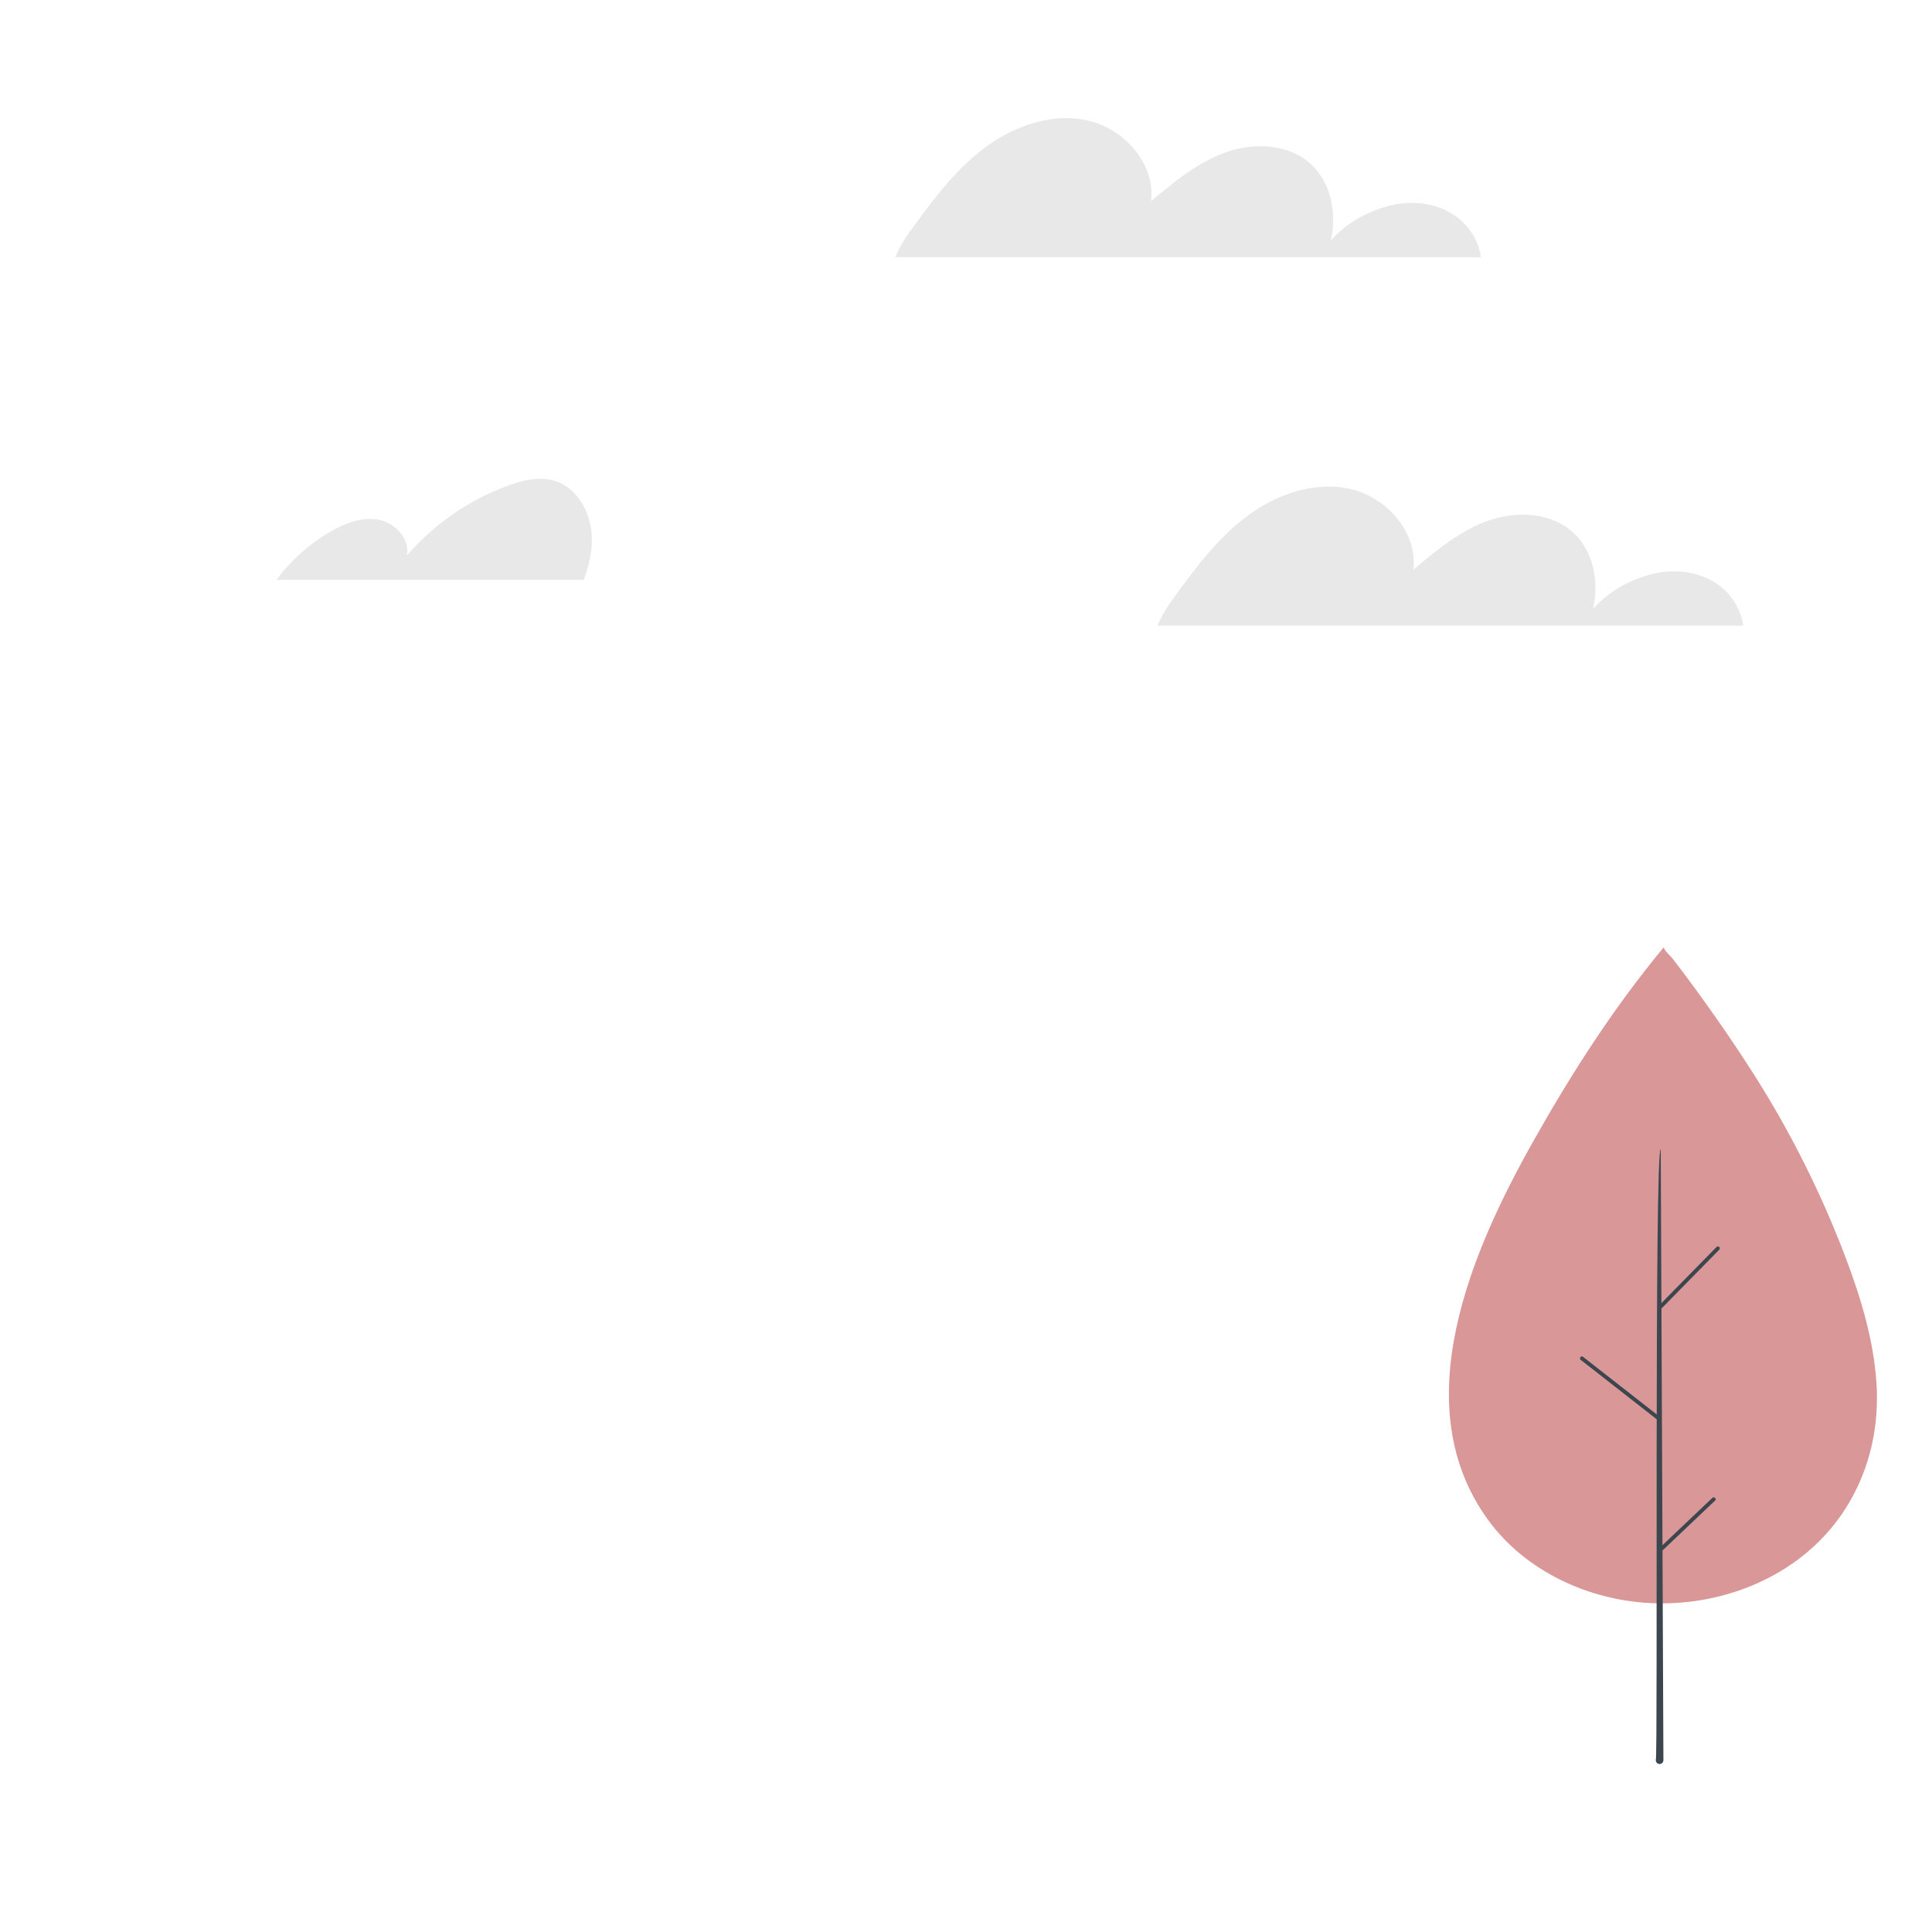
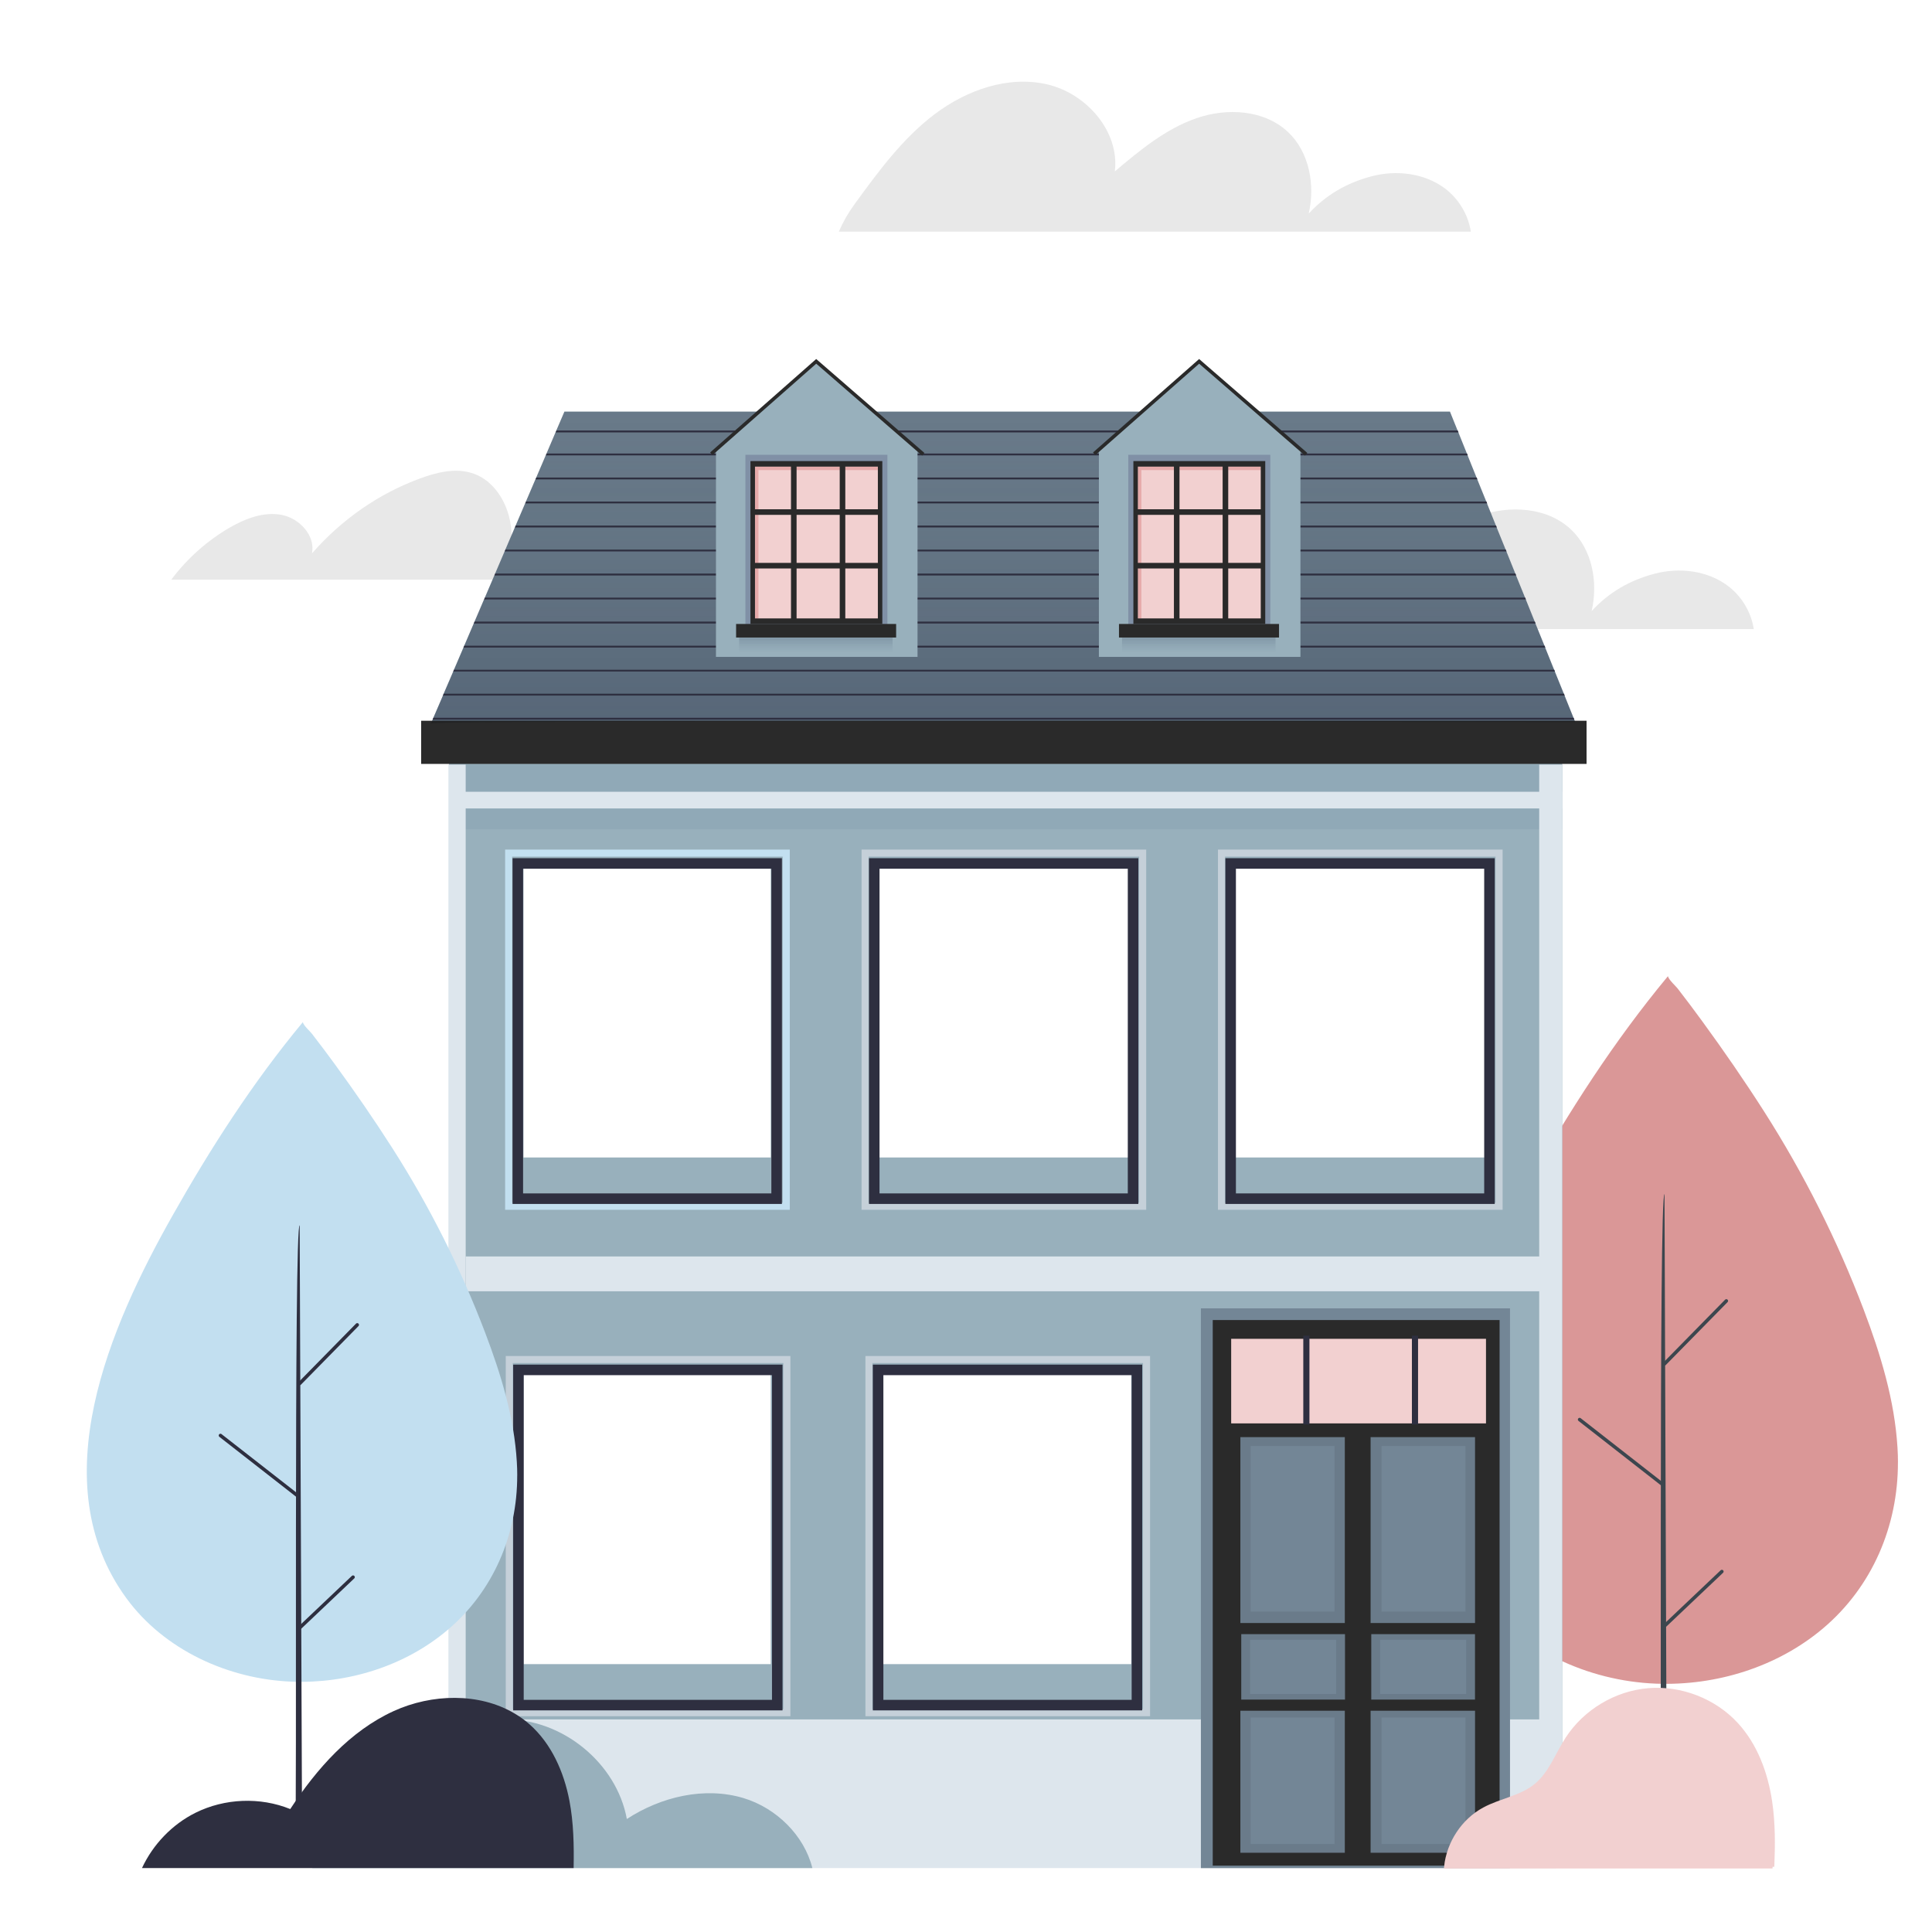
- <svg xmlns="http://www.w3.org/2000/svg" id="background" viewBox="0 0 500 500">
+ <svg xmlns="http://www.w3.org/2000/svg" xmlns:xlink="http://www.w3.org/1999/xlink" viewBox="0 0 550 550">
  <defs>
    <style>
-       .cls-1 {
-         fill: none;
-         stroke: #3c464e;
+       .cls-1, .cls-2 {
        stroke-linecap: round;
        stroke-linejoin: round;
        stroke-width: .99px;
      }

+       .cls-1, .cls-2, .cls-3, .cls-4, .cls-5, .cls-6 {
+         fill: none;
+       }
+ 
+       .cls-1, .cls-6 {
+         stroke: #2e2f40;
+       }
+ 
      .cls-2 {
+         stroke: #3c464e;
+       }
+ 
+       .cls-7, .cls-8, .cls-9 {
+         fill: #f2d0d0;
+       }
+ 
+       .cls-3 {
+         stroke: #c2dff0;
+       }
+ 
+       .cls-3, .cls-4 {
+         stroke-width: 2px;
+       }
+ 
+       .cls-3, .cls-4, .cls-5, .cls-8, .cls-6 {
+         stroke-miterlimit: 10;
+       }
+ 
+       .cls-10 {
+         isolation: isolate;
+       }
+ 
+       .cls-4 {
+         stroke: #c5d0d9;
+       }
+ 
+       .cls-5 {
+         stroke: #2a2a2a;
+       }
+ 
+       .cls-11 {
+         fill: #98b0bc;
+       }
+ 
+       .cls-12, .cls-13 {
+         fill: #dde6ed;
+       }
+ 
+       .cls-8 {
+         stroke: #f2d0d0;
+       }
+ 
+       .cls-14 {
+         fill: #2a2a2a;
+       }
+ 
+       .cls-15 {
+         fill: #2e2f40;
+       }
+ 
+       .cls-16 {
+         fill: url(#linear-gradient-3);
+       }
+ 
+       .cls-16, .cls-17, .cls-18, .cls-13, .cls-9 {
+         mix-blend-mode: multiply;
+       }
+ 
+       .cls-16, .cls-18 {
+         opacity: .21;
+       }
+ 
+       .cls-17 {
+         fill: url(#linear-gradient);
+         opacity: .31;
+       }
+ 
+       .cls-19 {
+         fill: #8090a6;
+       }
+ 
+       .cls-20 {
        fill: #da9797;
      }

-       .cls-3 {
+       .cls-18 {
+         fill: url(#linear-gradient-2);
+       }
+ 
+       .cls-21 {
        fill: #3c464e;
      }

-       .cls-4 {
+       .cls-22 {
        fill: #e8e8e8;
      }
+ 
+       .cls-23 {
+         fill: #6a7b8a;
+       }
+ 
+       .cls-6 {
+         stroke-width: 3px;
+       }
+ 
+       .cls-24 {
+         fill: #738696;
+       }
+ 
+       .cls-25 {
+         fill: #c2dff0;
+       }
+ 
+       .cls-13 {
+         opacity: .39;
+       }
    </style>
+     <linearGradient id="linear-gradient" x1="285.58" y1="102.12" x2="285.58" y2="208.39" gradientUnits="userSpaceOnUse">
+       <stop offset="0" stop-color="#c5d0d9" stop-opacity="0" />
+       <stop offset="1" stop-color="#64718c" />
+     </linearGradient>
+     <linearGradient id="linear-gradient-2" x1="232.27" y1="186.35" x2="232.27" y2="182.09" xlink:href="#linear-gradient" />
+     <linearGradient id="linear-gradient-3" x1="341.27" y1="186.35" x2="341.27" y2="182.09" xlink:href="#linear-gradient" />
  </defs>
-   <path class="cls-4" d="m451.16,161.9h-151.6c.97-2.27,2.19-4.42,3.81-6.65,5.66-7.79,11.47-15.7,19.16-21.51,7.68-5.81,17.66-9.35,27.05-7.16,9.39,2.19,17.37,11.28,16.19,20.86,5.98-5.03,12.15-10.17,19.52-12.74,7.39-2.59,16.36-2.06,22.04,3.31,5.12,4.84,6.53,12.69,4.95,19.56,4.19-4.53,9.12-7.37,15.07-8.95,5.96-1.58,12.67-.78,17.6,2.9,3.3,2.48,5.62,6.34,6.21,10.38Z" />
-   <path class="cls-4" d="m383.28,66.56h-151.6c.97-2.27,2.19-4.42,3.81-6.65,5.66-7.79,11.47-15.7,19.16-21.52,7.68-5.81,17.66-9.35,27.05-7.16,9.39,2.19,17.37,11.28,16.19,20.86,5.98-5.03,12.15-10.17,19.52-12.74,7.39-2.59,16.36-2.06,22.04,3.31,5.12,4.84,6.53,12.69,4.95,19.56,4.19-4.53,9.12-7.37,15.07-8.95,5.96-1.58,12.67-.78,17.6,2.91,3.3,2.48,5.62,6.34,6.21,10.38Z" />
-   <path class="cls-4" d="m153.18,139.61c0,3.58-.84,7.07-2.11,10.44h-79.53c3.79-5.05,8.59-9.35,14.04-12.5,3.77-2.17,8.15-3.85,12.44-3.03,4.27.82,8.13,4.95,7.28,9.22,7.14-8.11,15.87-14.27,26.02-18,3.92-1.43,8.25-2.51,12.25-1.28,6.13,1.87,9.62,8.76,9.6,15.16Z" />
-   <g>
-     <path class="cls-2" d="m485.76,361.82c0-1.16-.04-2.32-.11-3.48-.68-11.43-4.07-22.51-8.11-33.15-6.3-16.6-14.32-32.54-23.87-47.51-4.7-7.37-9.7-14.61-14.84-21.65-1.93-2.65-3.89-5.27-5.9-7.86-.59-.76-2.11-2.04-2.37-2.99-12.91,15.57-23.72,32.38-33.63,49.97-15.92,28.24-33.59,68.4-11.76,98.28,9.73,13.32,26.24,20.84,42.52,21.47,14.42.56,29.16-3.99,40.17-13.32,11.74-9.95,17.91-24.48,17.89-39.75Z" />
-     <g>
-       <path class="cls-3" d="m429.8,297.48l.69,158.05c0,.55-.44.99-.98.99s-.99-.44-.99-.98c.58-.1-.42-159.86,1.29-158.06h0Z" />
-       <line class="cls-1" x1="429.5" y1="401.29" x2="443.51" y2="388" />
-       <line class="cls-1" x1="444.59" y1="323.07" x2="429.77" y2="338.16" />
-       <line class="cls-1" x1="429.5" y1="367.26" x2="409.39" y2="351.54" />
+   <g class="cls-10">
+     <g id="sized_up_bg">
+       <g>
+         <path class="cls-22" d="m499.25,179.08h-179.89c1.15-2.7,2.6-5.25,4.52-7.89,6.72-9.24,13.61-18.64,22.73-25.53,9.12-6.9,20.96-11.09,32.1-8.49,11.14,2.6,20.61,13.39,19.21,24.76,7.1-5.97,14.41-12.07,23.16-15.11,8.77-3.07,19.41-2.45,26.16,3.92,6.07,5.75,7.74,15.06,5.87,23.21,4.97-5.37,10.82-8.74,17.89-10.62,7.07-1.87,15.04-.92,20.89,3.45,3.92,2.95,6.67,7.52,7.37,12.32Z" />
+         <path class="cls-22" d="m418.7,65.94h-179.89c1.15-2.7,2.6-5.25,4.52-7.89,6.72-9.24,13.62-18.64,22.73-25.53,9.12-6.89,20.96-11.09,32.1-8.49,11.14,2.6,20.61,13.39,19.21,24.76,7.09-5.97,14.41-12.07,23.16-15.11,8.77-3.07,19.41-2.45,26.16,3.92,6.07,5.75,7.74,15.06,5.87,23.21,4.97-5.37,10.82-8.74,17.89-10.62,7.07-1.87,15.04-.92,20.89,3.45,3.92,2.95,6.67,7.52,7.37,12.32Z" />
+         <path class="cls-22" d="m145.64,152.63c0,4.25-1,8.39-2.5,12.39H48.76c4.5-6,10.19-11.09,16.66-14.84,4.47-2.57,9.67-4.57,14.76-3.6,5.07.97,9.64,5.87,8.64,10.94,8.47-9.62,18.84-16.94,30.88-21.36,4.65-1.7,9.79-2.97,14.54-1.52,7.27,2.22,11.42,10.39,11.39,17.99Z" />
+         <g>
+           <path class="cls-20" d="m540.31,416.32c0-1.38-.04-2.75-.13-4.13-.81-13.56-4.83-26.71-9.62-39.34-7.48-19.7-16.99-38.62-28.32-56.38-5.58-8.74-11.51-17.33-17.61-25.69-2.29-3.14-4.62-6.25-7-9.32-.7-.9-2.5-2.43-2.81-3.55-15.32,18.47-28.15,38.42-39.91,59.3-18.9,33.52-39.86,81.17-13.96,116.62,11.55,15.81,31.14,24.72,50.46,25.47,17.12.66,34.6-4.73,47.66-15.81,13.93-11.81,21.26-29.05,21.23-47.17Z" />
+           <g>
+             <path class="cls-21" d="m473.85,339.97l.69,187.55c0,.55-.44.99-.98.99s-.99-.44-.99-.98c.58-.12-.42-189.35,1.29-187.56h0Z" />
+             <line class="cls-2" x1="473.55" y1="463.15" x2="490.18" y2="447.38" />
+             <line class="cls-2" x1="491.45" y1="370.34" x2="473.87" y2="388.24" />
+             <line class="cls-2" x1="473.55" y1="422.77" x2="449.68" y2="404.12" />
+           </g>
+         </g>
+       </g>
+       <path class="cls-11" d="m127.82,217.28v313.94h316.9V217.28H127.82Zm91.59,256.46h-70.38v-82.64h70.38v82.64Zm0-144.23h-70.38v-82.64h70.38v82.64Zm102.63,144.23h-70.97v-82.64h70.97v82.64Zm-.59-144.23h-71.55v-82.64h71.55v82.64Zm101.38,0h-71.55v-82.64h71.55v82.64Z" />
+       <g>
+         <rect class="cls-12" x="132.57" y="489.48" width="310.37" height="42.32" />
+         <rect class="cls-12" x="132.57" y="357.69" width="310.37" height="9.91" />
+         <rect class="cls-13" x="127.82" y="217.67" width="316.91" height="18.43" />
+         <rect class="cls-12" x="127.82" y="225.4" width="316.9" height="4.75" />
+         <rect class="cls-12" x="127.65" y="217.67" width="4.92" height="313.94" />
+         <rect class="cls-12" x="438.18" y="217.67" width="6.54" height="313.94" />
+       </g>
+       <g id="window_frame">
+         <rect class="cls-3" x="144.8" y="242.86" width="79.03" height="100.54" />
+         <rect class="cls-6" x="147.41" y="245.81" width="73.68" height="95.43" />
+       </g>
+       <g id="window_frame-2" data-name="window_frame">
+         <rect class="cls-4" x="246.27" y="242.86" width="79.03" height="100.54" />
+         <rect class="cls-6" x="248.88" y="245.81" width="73.68" height="95.43" />
+       </g>
+       <g id="window_frame-3" data-name="window_frame">
+         <rect class="cls-4" x="347.73" y="242.86" width="79.03" height="100.54" />
+         <rect class="cls-6" x="350.34" y="245.81" width="73.68" height="95.43" />
+       </g>
+       <g id="window_frame-4" data-name="window_frame">
+         <rect class="cls-4" x="247.37" y="387.03" width="79.03" height="100.54" />
+         <rect class="cls-6" x="249.98" y="389.98" width="73.68" height="95.43" />
+       </g>
+       <g id="window_frame-5" data-name="window_frame">
+         <rect class="cls-4" x="144.98" y="387.03" width="79.03" height="100.54" />
+         <rect class="cls-6" x="147.59" y="389.98" width="73.68" height="95.43" />
+       </g>
+       <g id="door">
+         <rect class="cls-24" x="341.87" y="372.46" width="88" height="159.35" />
+         <rect class="cls-14" x="345.24" y="375.79" width="81.66" height="155.32" />
+         <g>
+           <g>
+             <rect class="cls-7" x="350.49" y="381.13" width="72.54" height="24.08" />
+             <rect class="cls-15" x="371.02" y="380.24" width="1.75" height="25.27" />
+             <rect class="cls-15" x="401.94" y="380.24" width="1.75" height="25.27" />
+           </g>
+           <g>
+             <g>
+               <rect class="cls-23" x="353.11" y="409.12" width="29.73" height="52.92" />
+               <rect class="cls-24" x="356.04" y="411.65" width="23.88" height="47.12" />
+             </g>
+             <g>
+               <rect class="cls-23" x="353.36" y="465.21" width="29.53" height="18.63" />
+               <rect class="cls-24" x="355.89" y="466.81" width="24.48" height="15.44" />
+             </g>
+             <g>
+               <rect class="cls-23" x="390.37" y="465.21" width="29.53" height="18.63" />
+               <rect class="cls-24" x="392.9" y="466.81" width="24.48" height="15.44" />
+             </g>
+             <g>
+               <rect class="cls-23" x="390.18" y="409.12" width="29.73" height="52.92" />
+               <rect class="cls-24" x="393.3" y="411.65" width="23.88" height="47.12" />
+             </g>
+             <g>
+               <rect class="cls-23" x="353.11" y="487.01" width="29.73" height="40.43" />
+               <rect class="cls-24" x="356.04" y="488.94" width="23.88" height="36" />
+             </g>
+             <g>
+               <rect class="cls-23" x="390.18" y="487.01" width="29.73" height="40.43" />
+               <rect class="cls-24" x="393.3" y="488.94" width="23.88" height="36" />
+             </g>
+           </g>
+         </g>
+       </g>
+       <g id="trees">
+         <g>
+           <path class="cls-8" d="m504.61,531.41h-93.01c.72-6.75,4.84-13.13,10.85-16.39,4.77-2.58,10.57-3.33,14.76-6.78,4.15-3.4,5.99-8.78,8.9-13.27,5.05-7.82,13.83-13.09,23.1-13.88,9.29-.79,18.84,2.91,25.15,9.76,5.52,6.01,8.45,14.02,9.64,22.08.91,6.1.86,12.3.61,18.49Z" />
+           <path class="cls-11" d="m231.27,531.8H88.86c4.25-7.06,12.85-11.54,21.09-10.29,1.21-16.59,16.01-31.11,32.64-31.99.45-.04.9-.04,1.35-.04,16.14-.16,31.6,12.42,34.51,28.35,9.74-6.34,22.11-9.29,33.22-5.95,9.33,2.82,17.28,10.62,19.59,19.92Z" />
+           <path class="cls-15" d="m163.3,531.8H40.42c3.14-6.74,8.57-12.42,15.23-15.74,8.31-4.13,18.39-4.54,26.98-1.06,7.53-11.46,17-22.21,29.46-27.9,10.81-4.93,24.27-5.29,34.33.65,1.53.9,2.99,1.93,4.34,3.14,6.23,5.5,9.77,13.54,11.34,21.71,1.2,6.31,1.32,12.77,1.2,19.2Z" />
+           <g>
+             <path class="cls-25" d="m147.25,420.02c0-1.28-.04-2.57-.12-3.85-.75-12.64-4.5-24.9-8.97-36.67-6.97-18.36-15.84-36-26.4-52.55-5.2-8.15-10.73-16.16-16.41-23.95-2.14-2.93-4.31-5.83-6.53-8.69-.65-.84-2.33-2.26-2.62-3.31-14.28,17.22-26.24,35.82-37.21,55.27-17.61,31.24-37.15,75.66-13.01,108.71,10.77,14.74,29.03,23.05,47.04,23.75,15.96.62,32.25-4.41,44.43-14.74,12.98-11.01,19.82-27.08,19.79-43.97Z" />
+             <g>
+               <path class="cls-15" d="m85.31,348.85l.69,174.83c0,.55-.44.99-.98.99-.55,0-.99-.44-.99-.98.58-.11-.42-176.63,1.29-174.84h0Z" />
+               <line class="cls-1" x1="85.02" y1="463.68" x2="100.51" y2="448.98" />
+               <line class="cls-1" x1="101.7" y1="377.16" x2="85.31" y2="393.85" />
+               <line class="cls-1" x1="85.02" y1="426.03" x2="62.76" y2="408.65" />
+             </g>
+           </g>
+         </g>
+       </g>
+       <g>
+         <path class="cls-23" d="m448.49,205.59s-325.82-.79-325.82.4l.49-1.12.21-.54,2.72-6.31.21-.54,2.72-6.31.21-.51,2.7-6.31.23-.54,2.7-6.31.23-.54,2.7-6.31.23-.51,2.7-6.31.23-.54,2.7-6.31.21-.51,2.7-6.31.23-.54,2.7-6.31.23-.54,2.7-6.31.23-.51,2.7-6.31.23-.54,2.56-6.01.23-.54,2.31-5.38h252.09l2.17,5.38.23.54,2.42,6.01.21.54,2.54,6.31.21.51,2.56,6.31.21.54,2.54,6.31.21.54,2.56,6.31.21.51,2.54,6.31.21.54,2.56,6.31.21.51,2.54,6.31.21.54,2.56,6.31.21.54,2.54,6.31.21.51,2.56,6.31.21.54,2.54,6.31.21.54.3.72Z" />
+         <rect class="cls-14" x="119.89" y="205.18" width="331.77" height="12.29" />
+         <path class="cls-17" d="m448.49,205.59s-325.82-.79-325.82.4l.49-1.12.21-.54,2.72-6.31.21-.54,2.72-6.31.21-.51,2.7-6.31.23-.54,2.7-6.31.23-.54,2.7-6.31.23-.51,2.7-6.31.23-.54,2.7-6.31.21-.51,2.7-6.31.23-.54,2.7-6.31.23-.54,2.7-6.31.23-.51,2.7-6.31.23-.54,2.56-6.01.23-.54,2.31-5.38h252.09l2.17,5.38.23.54,2.42,6.01.21.54,2.54,6.31.21.51,2.56,6.31.21.54,2.54,6.31.21.54,2.56,6.31.21.51,2.54,6.31.21.54,2.56,6.31.21.51,2.54,6.31.21.54,2.56,6.31.21.54,2.54,6.31.21.51,2.56,6.31.21.54,2.54,6.31.21.54.3.72Z" />
+         <g>
+           <polygon class="cls-15" points="415.21 123.1 158.19 123.1 158.42 122.56 414.98 122.56 415.21 123.1" />
+           <polygon class="cls-15" points="417.85 129.64 155.39 129.64 155.63 129.11 417.64 129.11 417.85 129.64" />
+           <polygon class="cls-15" points="420.59 136.47 152.46 136.47 152.69 135.95 420.38 135.95 420.59 136.47" />
+           <polygon class="cls-15" points="423.37 143.31 149.53 143.31 149.76 142.78 423.16 142.78 423.37 143.31" />
+           <polygon class="cls-15" points="426.11 150.16 146.59 150.16 146.82 149.62 425.9 149.62 426.11 150.16" />
+           <polygon class="cls-15" points="428.88 156.98 143.68 156.98 143.89 156.47 428.67 156.47 428.88 156.98" />
+           <polygon class="cls-15" points="431.63 163.83 140.75 163.83 140.98 163.29 431.42 163.29 431.63 163.83" />
+           <polygon class="cls-15" points="434.4 170.65 137.81 170.65 138.05 170.14 434.19 170.14 434.4 170.65" />
+           <polygon class="cls-15" points="437.15 177.5 134.88 177.5 135.11 176.96 436.94 176.96 437.15 177.5" />
+           <polygon class="cls-15" points="439.92 184.35 131.94 184.35 132.18 183.81 439.71 183.81 439.92 184.35" />
+           <polygon class="cls-15" points="442.67 191.17 129.03 191.17 129.24 190.66 442.46 190.66 442.67 191.17" />
+           <polygon class="cls-15" points="445.44 198.02 126.1 198.02 126.31 197.48 445.23 197.48 445.44 198.02" />
+           <polygon class="cls-15" points="448.19 204.86 123.16 204.86 123.37 204.33 447.98 204.33 448.19 204.86" />
+         </g>
+         <g>
+           <polygon class="cls-11" points="203.82 127.99 203.82 187 261.2 187 261.2 128.14 232.36 102.87 203.82 127.99" />
+           <polyline class="cls-5" points="202.49 129.18 232.36 102.87 262.84 129.32" />
+           <g>
+             <g>
+               <rect class="cls-19" x="212.2" y="129.47" width="40.43" height="49.94" />
+               <rect class="cls-14" x="213.64" y="131.26" width="37.54" height="46.38" />
+               <rect class="cls-7" x="214.93" y="132.84" width="34.98" height="43.21" />
+               <polygon class="cls-9" points="249.91 132.85 249.91 133.83 215.91 133.83 215.91 176.05 214.94 176.05 214.94 132.85 249.91 132.85" />
+               <rect class="cls-14" x="225.18" y="131.95" width="1.59" height="44.69" />
+               <rect class="cls-14" x="231.42" y="127.29" width="1.59" height="36.96" transform="translate(377.99 -86.44) rotate(90)" />
+               <rect class="cls-14" x="231.42" y="142.55" width="1.59" height="36.96" transform="translate(393.25 -71.18) rotate(90)" />
+               <rect class="cls-14" x="239.05" y="131.95" width="1.59" height="44.69" />
+               <rect class="cls-14" x="209.55" y="177.63" width="45.56" height="3.86" />
+             </g>
+             <rect class="cls-18" x="210.41" y="181.5" width="43.7" height="4.16" />
+           </g>
+         </g>
+         <g>
+           <polygon class="cls-11" points="312.83 127.99 312.83 187 370.21 187 370.21 128.14 341.37 102.87 312.83 127.99" />
+           <polyline class="cls-5" points="311.49 129.18 341.37 102.87 371.84 129.32" />
+           <g>
+             <g>
+               <rect class="cls-19" x="321.2" y="129.47" width="40.43" height="49.94" />
+               <rect class="cls-14" x="322.65" y="131.26" width="37.54" height="46.38" />
+               <rect class="cls-7" x="323.93" y="132.84" width="34.98" height="43.21" />
+               <polygon class="cls-9" points="358.92 132.85 358.92 133.83 324.92 133.83 324.92 176.05 323.94 176.05 323.94 132.85 358.92 132.85" />
+               <rect class="cls-14" x="334.19" y="131.95" width="1.59" height="44.69" />
+               <rect class="cls-14" x="340.43" y="127.29" width="1.59" height="36.96" transform="translate(487 -195.45) rotate(90)" />
+               <rect class="cls-14" x="340.43" y="142.55" width="1.59" height="36.96" transform="translate(502.26 -180.19) rotate(90)" />
+               <rect class="cls-14" x="348.06" y="131.95" width="1.59" height="44.69" />
+               <rect class="cls-14" x="318.55" y="177.63" width="45.56" height="3.86" />
+             </g>
+             <rect class="cls-16" x="319.42" y="181.5" width="43.7" height="4.16" />
+           </g>
+         </g>
+       </g>
    </g>
  </g>
</svg>
